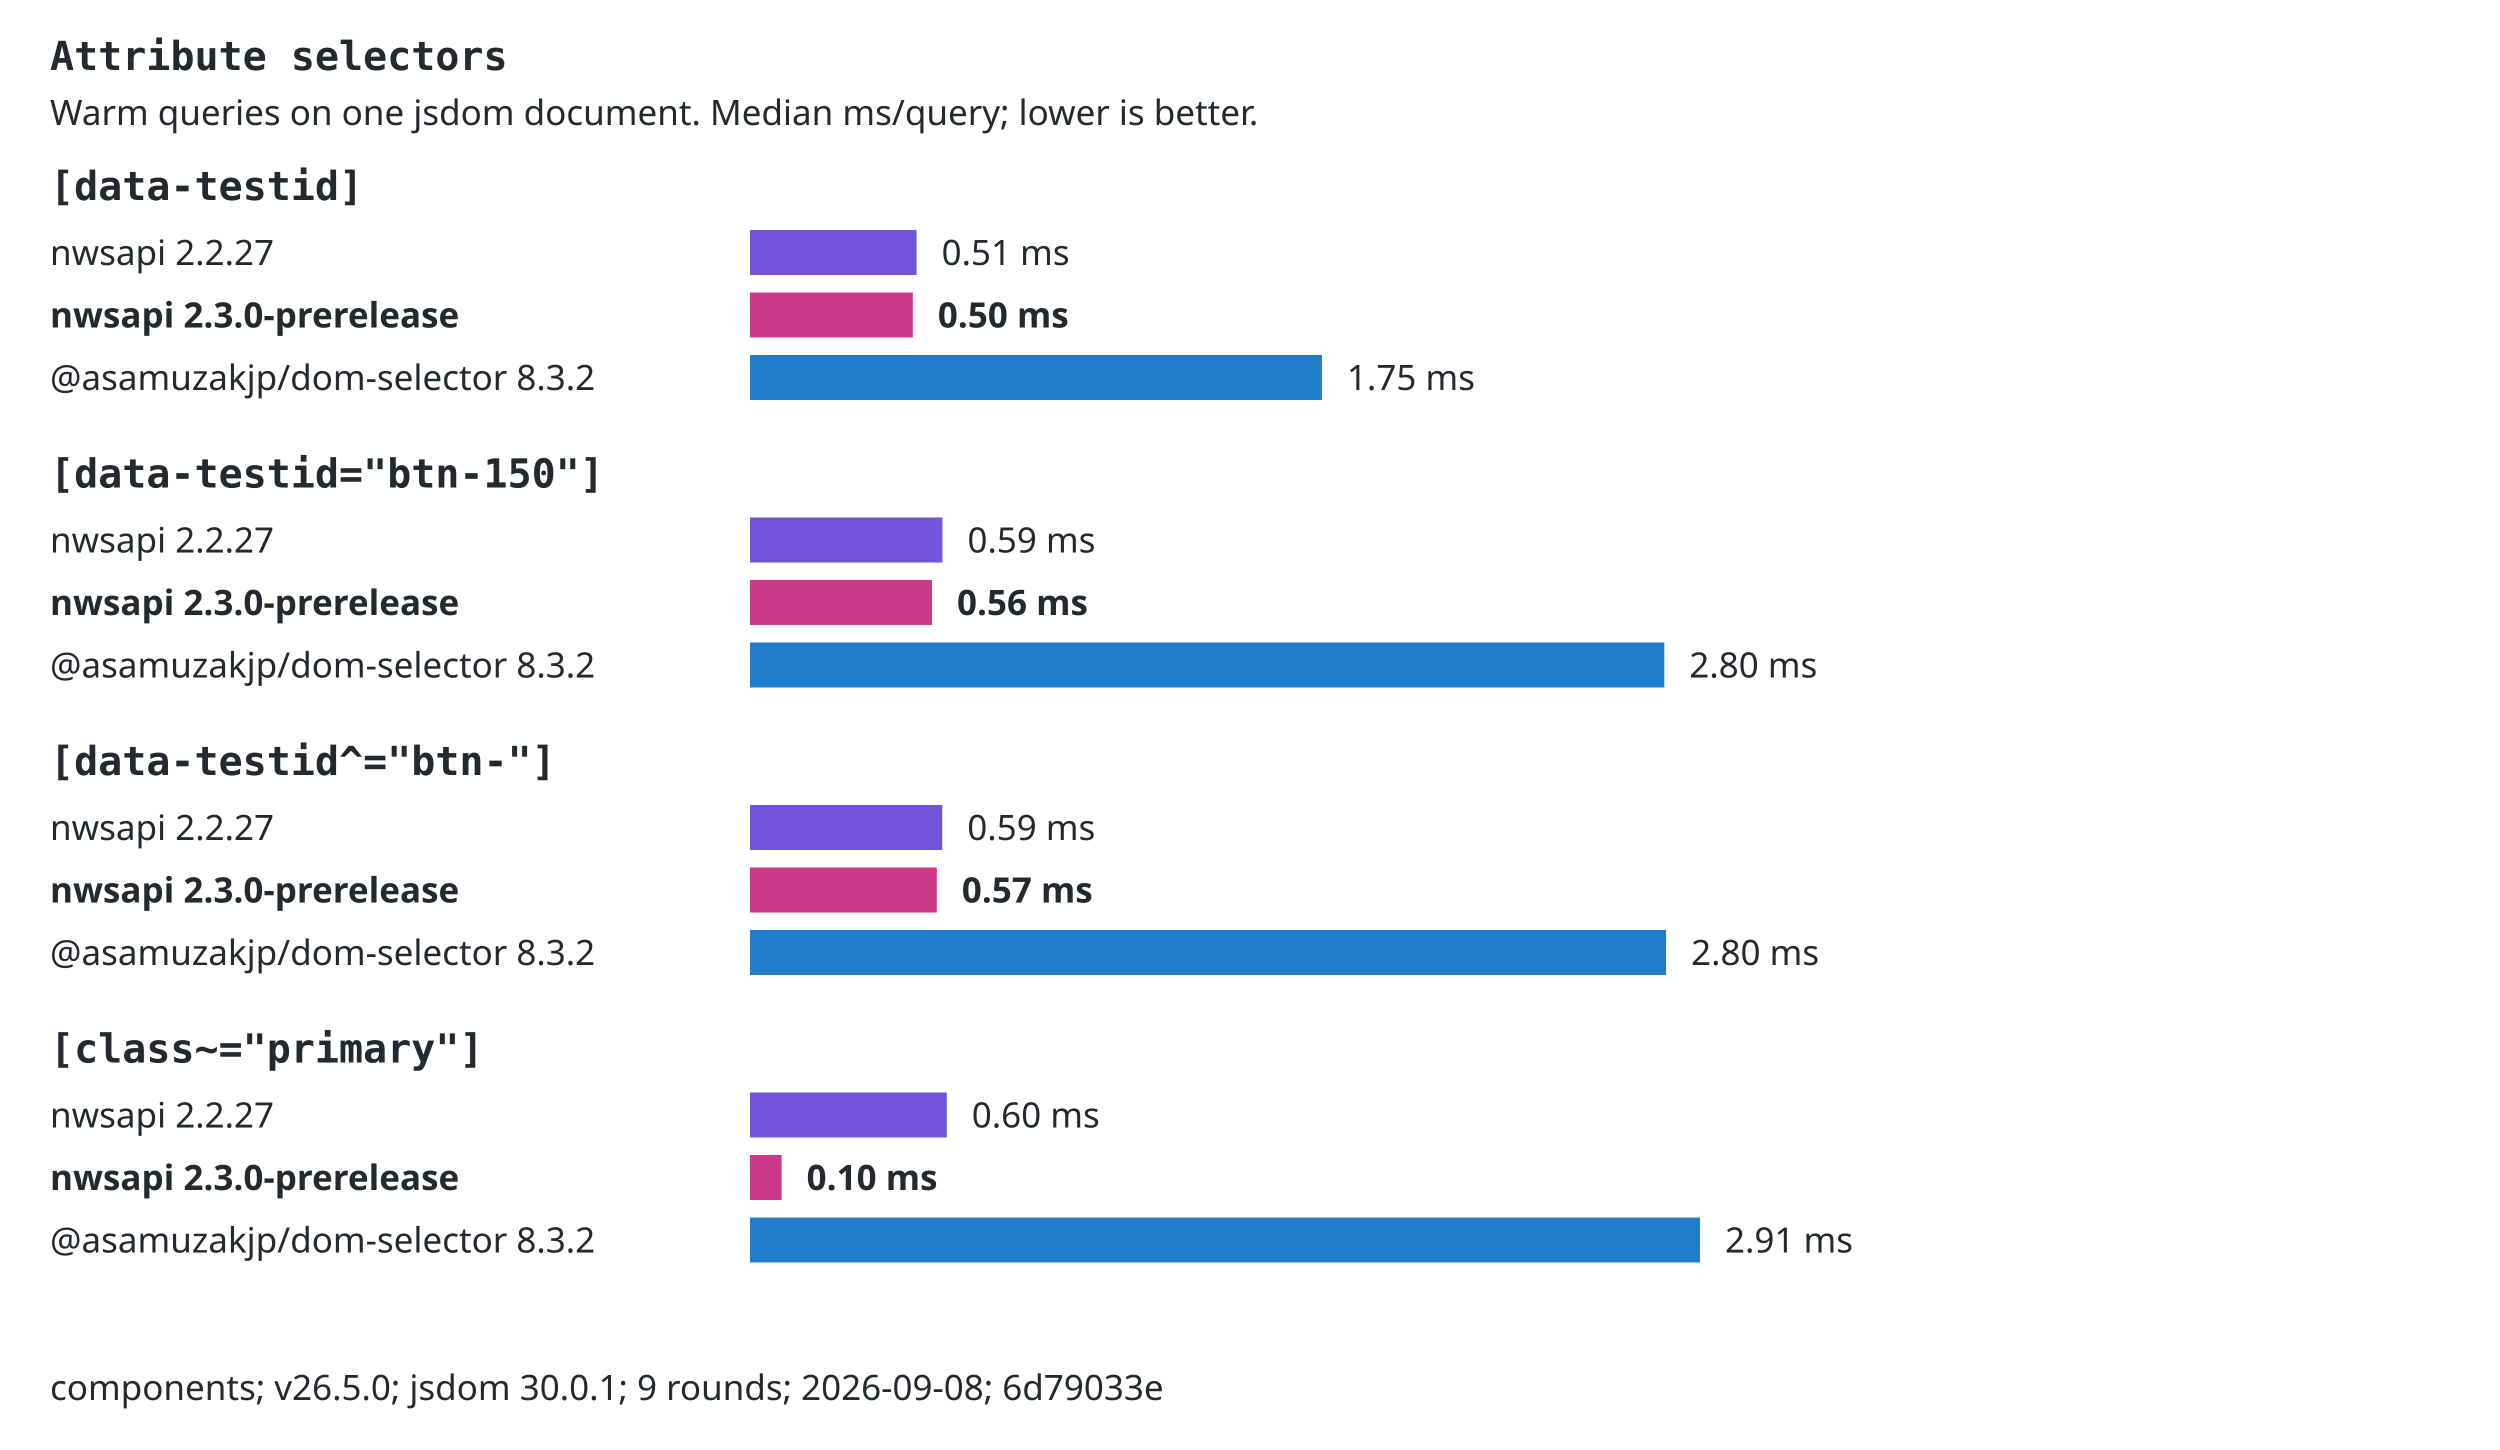
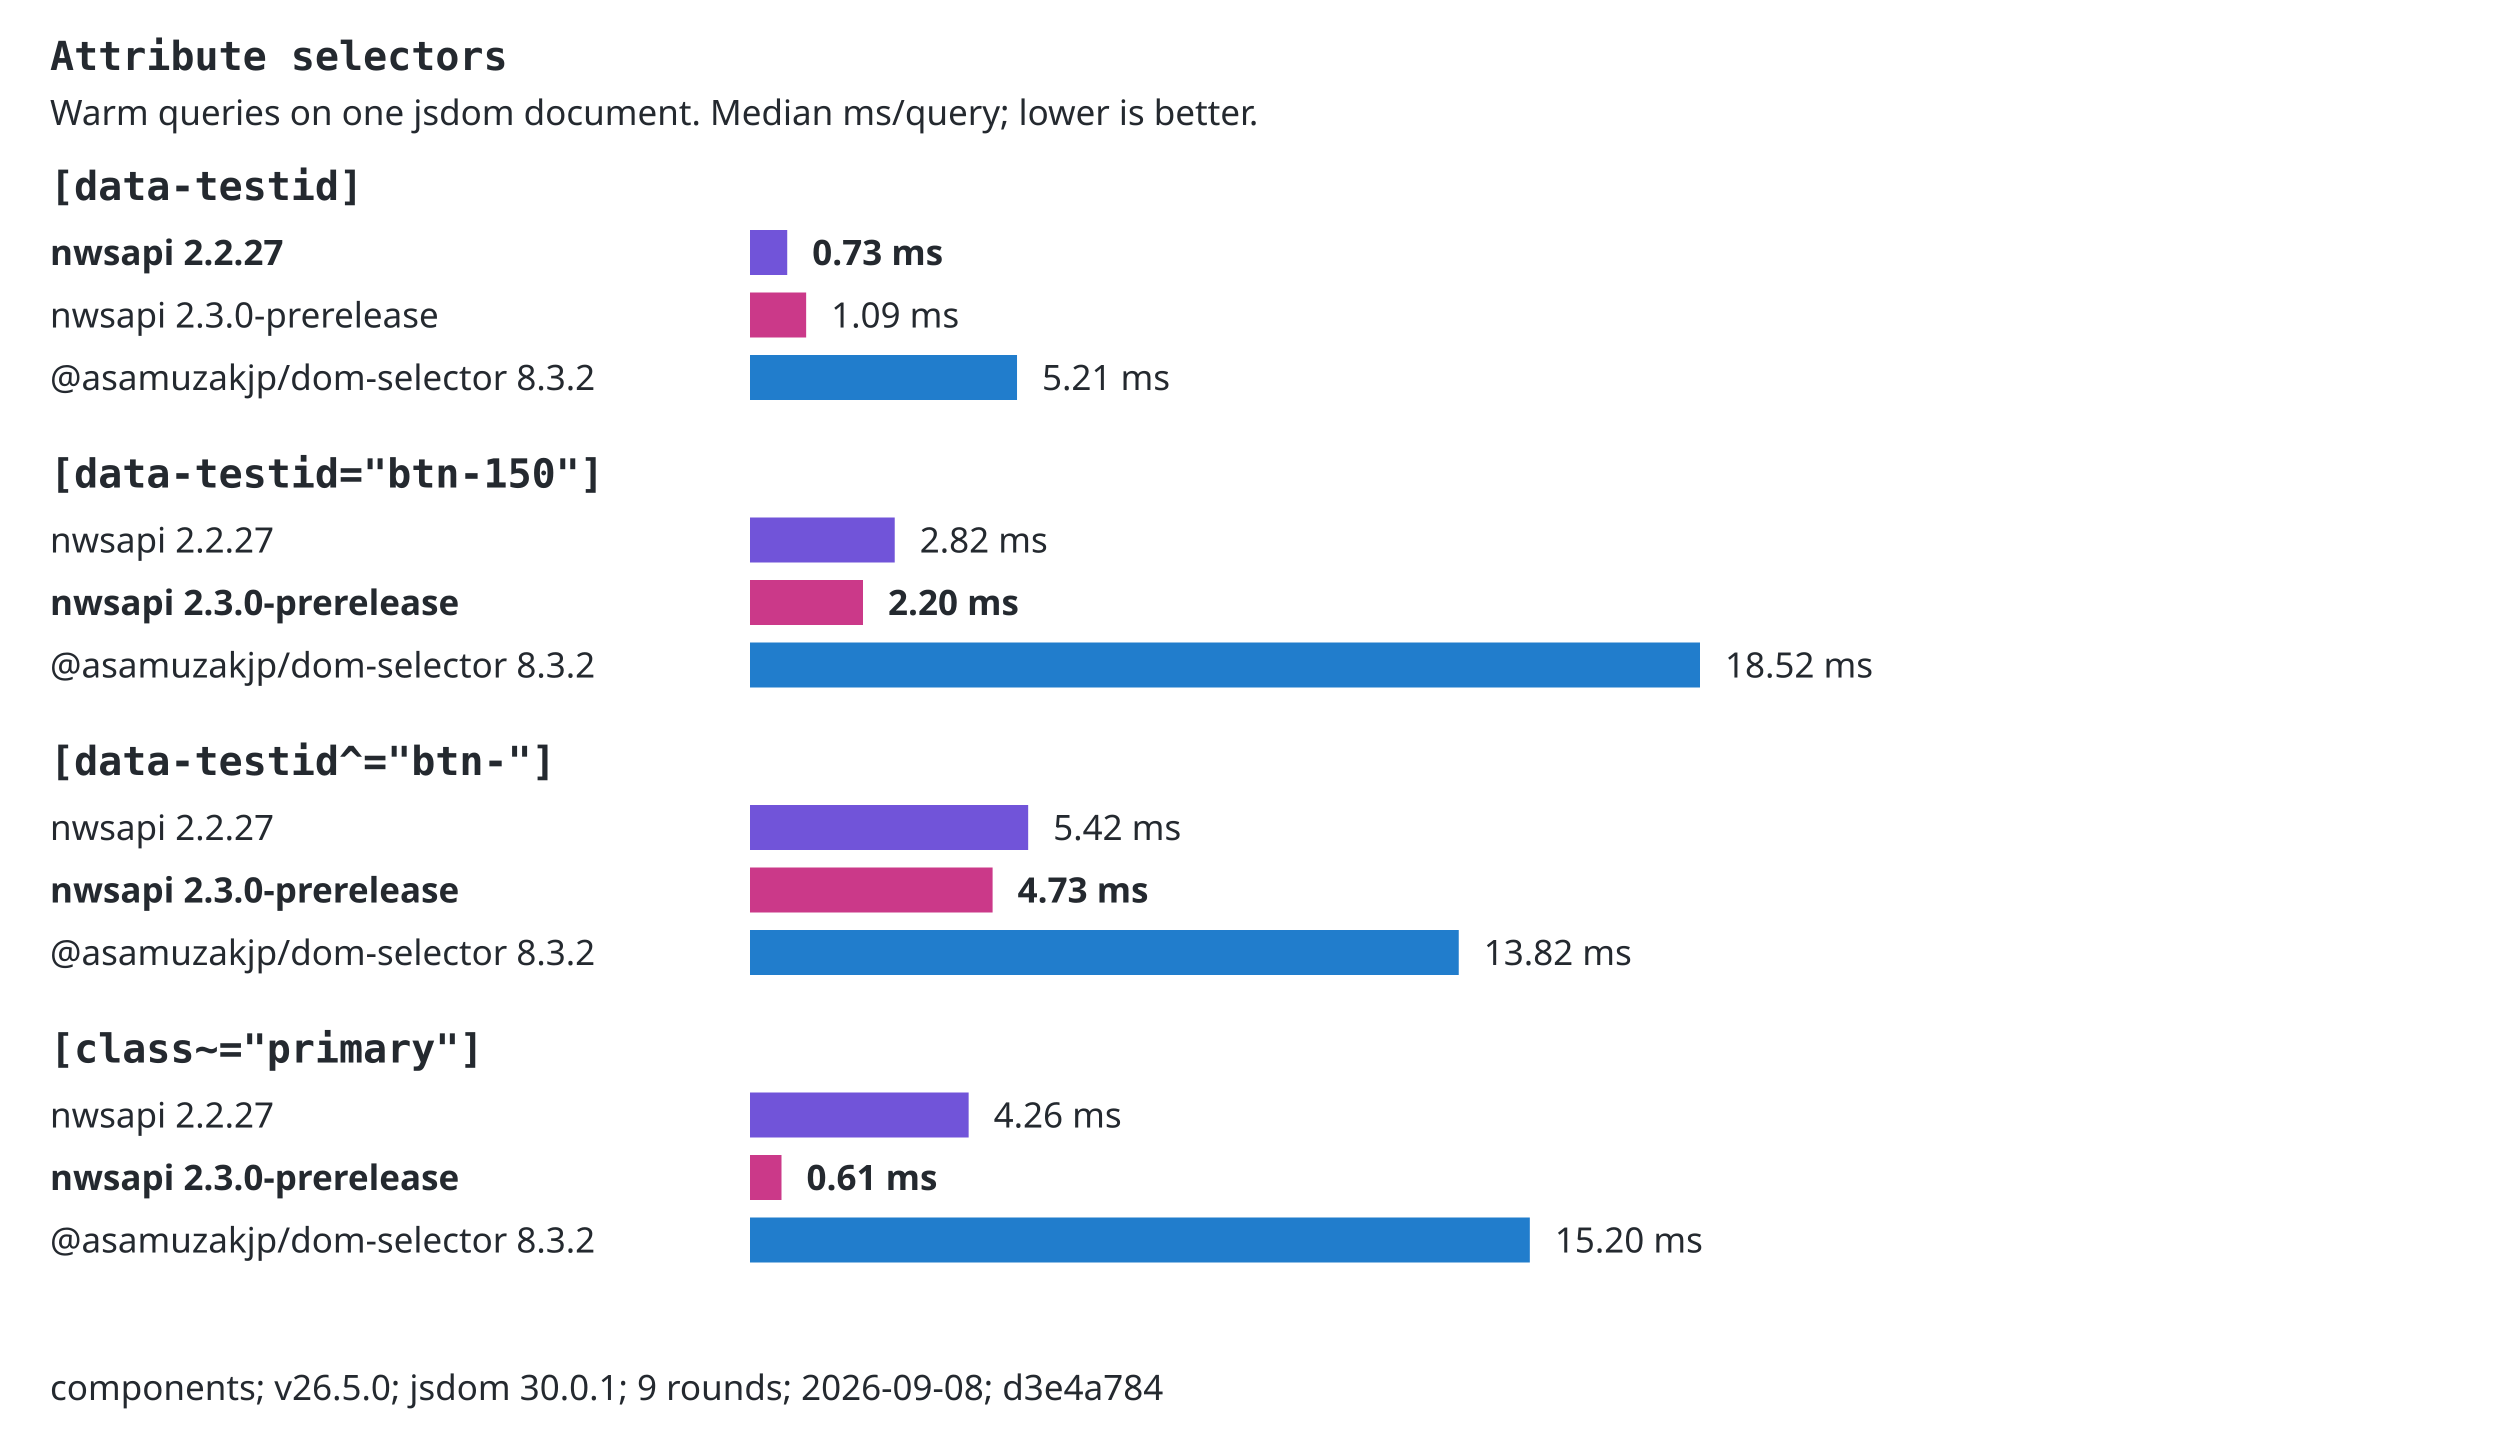
<svg xmlns="http://www.w3.org/2000/svg" width="1000" height="580" viewBox="0 0 1000 580" role="img">
  <style>text{font:14px system-ui,sans-serif;fill:#24292f}.selector{font:16px monospace;font-weight:600}.background{fill:#fff}.bar{transform-box:fill-box;transform-origin:left center;animation:fill 800ms ease-out both}@keyframes fill{from{transform:scaleX(0)}to{transform:scaleX(1)}}@media(prefers-reduced-motion:reduce){.bar{animation:none}}@media(prefers-color-scheme:dark){text{fill:#e6edf3}.background{fill:#0d1117}}</style>
  <rect class="background" width="1000" height="580" />
  <text x="20" y="28" class="selector">Attribute selectors</text>
  <text x="20" y="50">Warm queries on one jsdom document. Median ms/query; lower is better.</text>
  <text x="20" y="80" class="selector">[data-testid]</text>
-   <text x="20" y="106">nwsapi 2.2.27</text>
-   <rect class="bar" x="300" y="92" width="66.62" height="18" fill="#7154d9" />
-   <text x="376.623" y="106">0.51 ms</text>
-   <text x="20" y="131" style="font-weight:700">nwsapi 2.3.0-prerelease</text>
-   <rect class="bar" x="300" y="117" width="65.13" height="18" fill="#cb3989" />
-   <text x="375.132" y="131" style="font-weight:700">0.50 ms</text>
+   <text x="20" y="106" style="font-weight:700">nwsapi 2.2.27</text>
+   <rect class="bar" x="300" y="92" width="14.89" height="18" fill="#7154d9" />
+   <text x="324.886" y="106" style="font-weight:700">0.73 ms</text>
+   <text x="20" y="131">nwsapi 2.3.0-prerelease</text>
+   <rect class="bar" x="300" y="117" width="22.46" height="18" fill="#cb3989" />
+   <text x="332.46" y="131">1.09 ms</text>
  <text x="20" y="156">@asamuzakjp/dom-selector 8.3.2</text>
-   <rect class="bar" x="300" y="142" width="228.77" height="18" fill="#217dcc" />
-   <text x="538.77" y="156">1.75 ms</text>
+   <rect class="bar" x="300" y="142" width="106.81" height="18" fill="#217dcc" />
+   <text x="416.813" y="156">5.21 ms</text>
  <text x="20" y="195" class="selector">[data-testid="btn-150"]</text>
  <text x="20" y="221">nwsapi 2.2.27</text>
-   <rect class="bar" x="300" y="207" width="76.97" height="18" fill="#7154d9" />
-   <text x="386.972" y="221">0.59 ms</text>
+   <rect class="bar" x="300" y="207" width="57.89" height="18" fill="#7154d9" />
+   <text x="367.887" y="221">2.82 ms</text>
  <text x="20" y="246" style="font-weight:700">nwsapi 2.3.0-prerelease</text>
-   <rect class="bar" x="300" y="232" width="72.8" height="18" fill="#cb3989" />
-   <text x="382.798" y="246" style="font-weight:700">0.56 ms</text>
+   <rect class="bar" x="300" y="232" width="45.2" height="18" fill="#cb3989" />
+   <text x="355.195" y="246" style="font-weight:700">2.20 ms</text>
  <text x="20" y="271">@asamuzakjp/dom-selector 8.3.2</text>
-   <rect class="bar" x="300" y="257" width="365.72" height="18" fill="#217dcc" />
-   <text x="675.72" y="271">2.80 ms</text>
+   <rect class="bar" x="300" y="257" width="380" height="18" fill="#217dcc" />
+   <text x="690" y="271">18.52 ms</text>
  <text x="20" y="310" class="selector">[data-testid^="btn-"]</text>
  <text x="20" y="336">nwsapi 2.2.27</text>
-   <rect class="bar" x="300" y="322" width="76.91" height="18" fill="#7154d9" />
-   <text x="386.915" y="336">0.59 ms</text>
+   <rect class="bar" x="300" y="322" width="111.27" height="18" fill="#7154d9" />
+   <text x="421.275" y="336">5.42 ms</text>
  <text x="20" y="361" style="font-weight:700">nwsapi 2.3.0-prerelease</text>
-   <rect class="bar" x="300" y="347" width="74.73" height="18" fill="#cb3989" />
-   <text x="384.727" y="361" style="font-weight:700">0.57 ms</text>
+   <rect class="bar" x="300" y="347" width="97.04" height="18" fill="#cb3989" />
+   <text x="407.036" y="361" style="font-weight:700">4.73 ms</text>
  <text x="20" y="386">@asamuzakjp/dom-selector 8.3.2</text>
-   <rect class="bar" x="300" y="372" width="366.43" height="18" fill="#217dcc" />
-   <text x="676.435" y="386">2.80 ms</text>
+   <rect class="bar" x="300" y="372" width="283.5" height="18" fill="#217dcc" />
+   <text x="593.501" y="386">13.82 ms</text>
  <text x="20" y="425" class="selector">[class~="primary"]</text>
  <text x="20" y="451">nwsapi 2.2.27</text>
-   <rect class="bar" x="300" y="437" width="78.71" height="18" fill="#7154d9" />
-   <text x="388.705" y="451">0.60 ms</text>
+   <rect class="bar" x="300" y="437" width="87.46" height="18" fill="#7154d9" />
+   <text x="397.458" y="451">4.26 ms</text>
  <text x="20" y="476" style="font-weight:700">nwsapi 2.3.0-prerelease</text>
-   <rect class="bar" x="300" y="462" width="12.64" height="18" fill="#cb3989" />
-   <text x="322.637" y="476" style="font-weight:700">0.10 ms</text>
+   <rect class="bar" x="300" y="462" width="12.6" height="18" fill="#cb3989" />
+   <text x="322.604" y="476" style="font-weight:700">0.61 ms</text>
  <text x="20" y="501">@asamuzakjp/dom-selector 8.3.2</text>
-   <rect class="bar" x="300" y="487" width="380" height="18" fill="#217dcc" />
-   <text x="690" y="501">2.91 ms</text>
-   <text x="20" y="560">components; v26.5.0; jsdom 30.0.1; 9 rounds; 2026-09-08; 6d79033e</text>
+   <rect class="bar" x="300" y="487" width="311.93" height="18" fill="#217dcc" />
+   <text x="621.928" y="501">15.20 ms</text>
+   <text x="20" y="560">components; v26.5.0; jsdom 30.0.1; 9 rounds; 2026-09-08; d3e4a784</text>
</svg>
